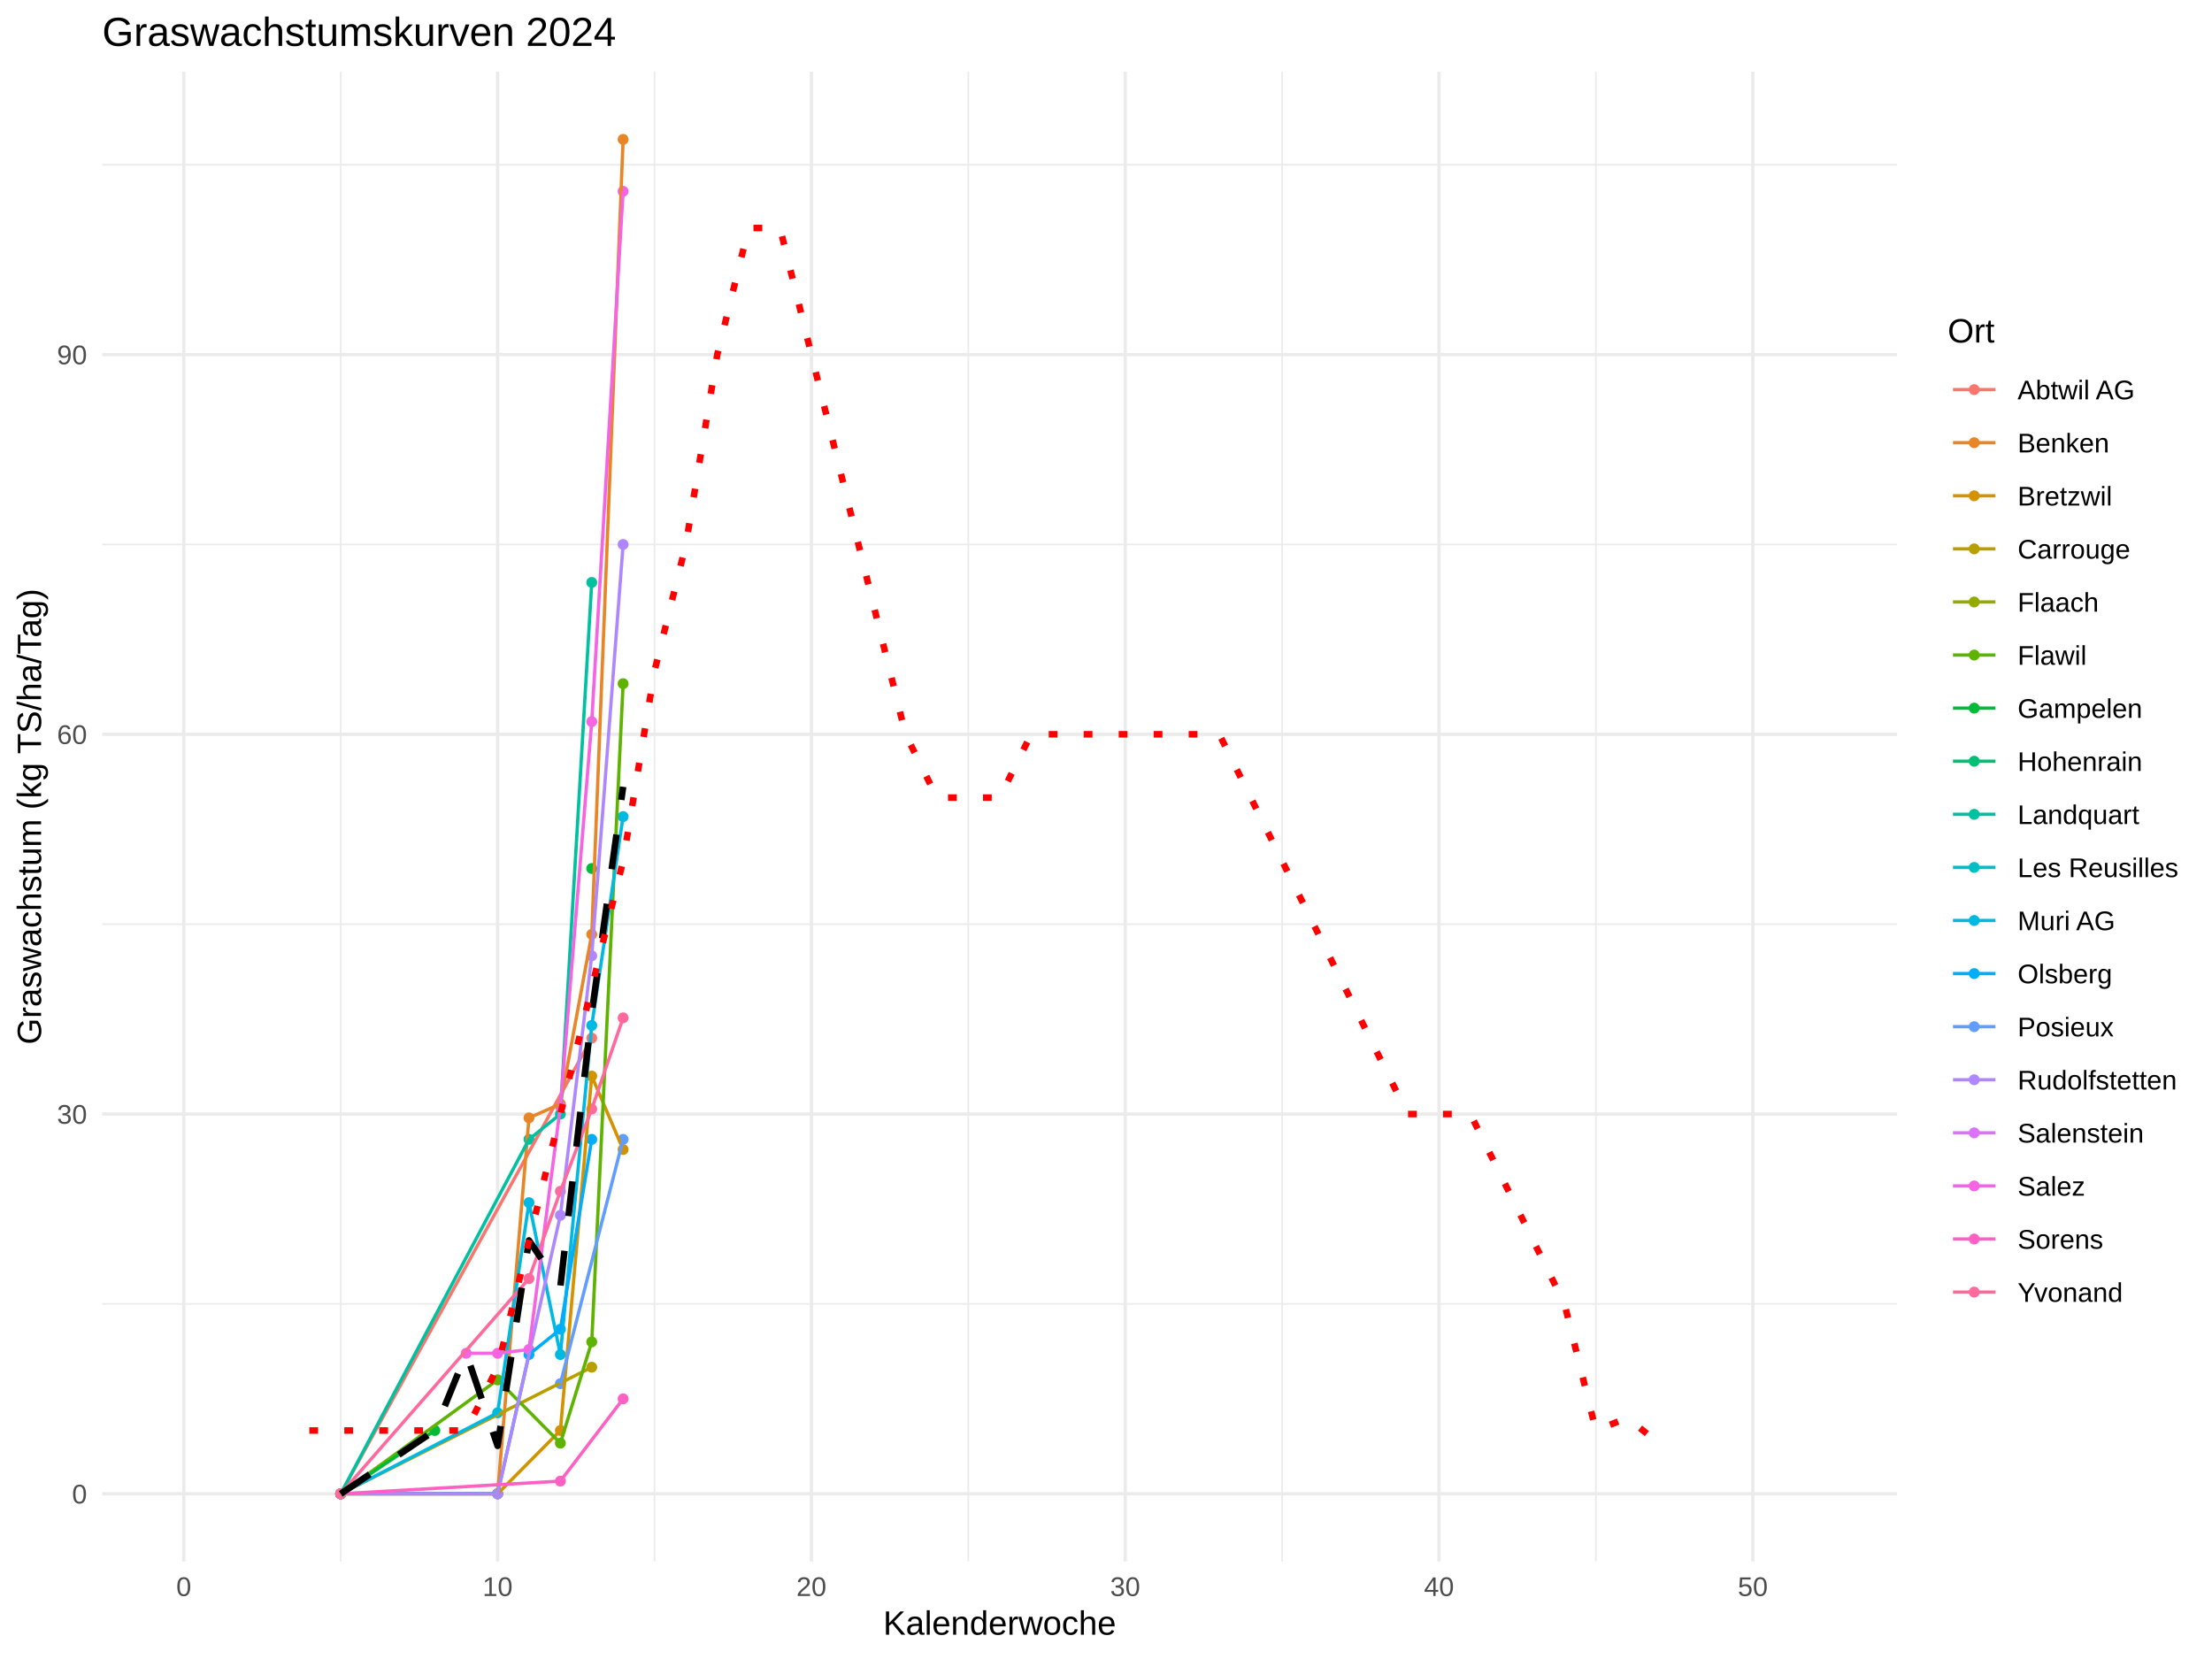
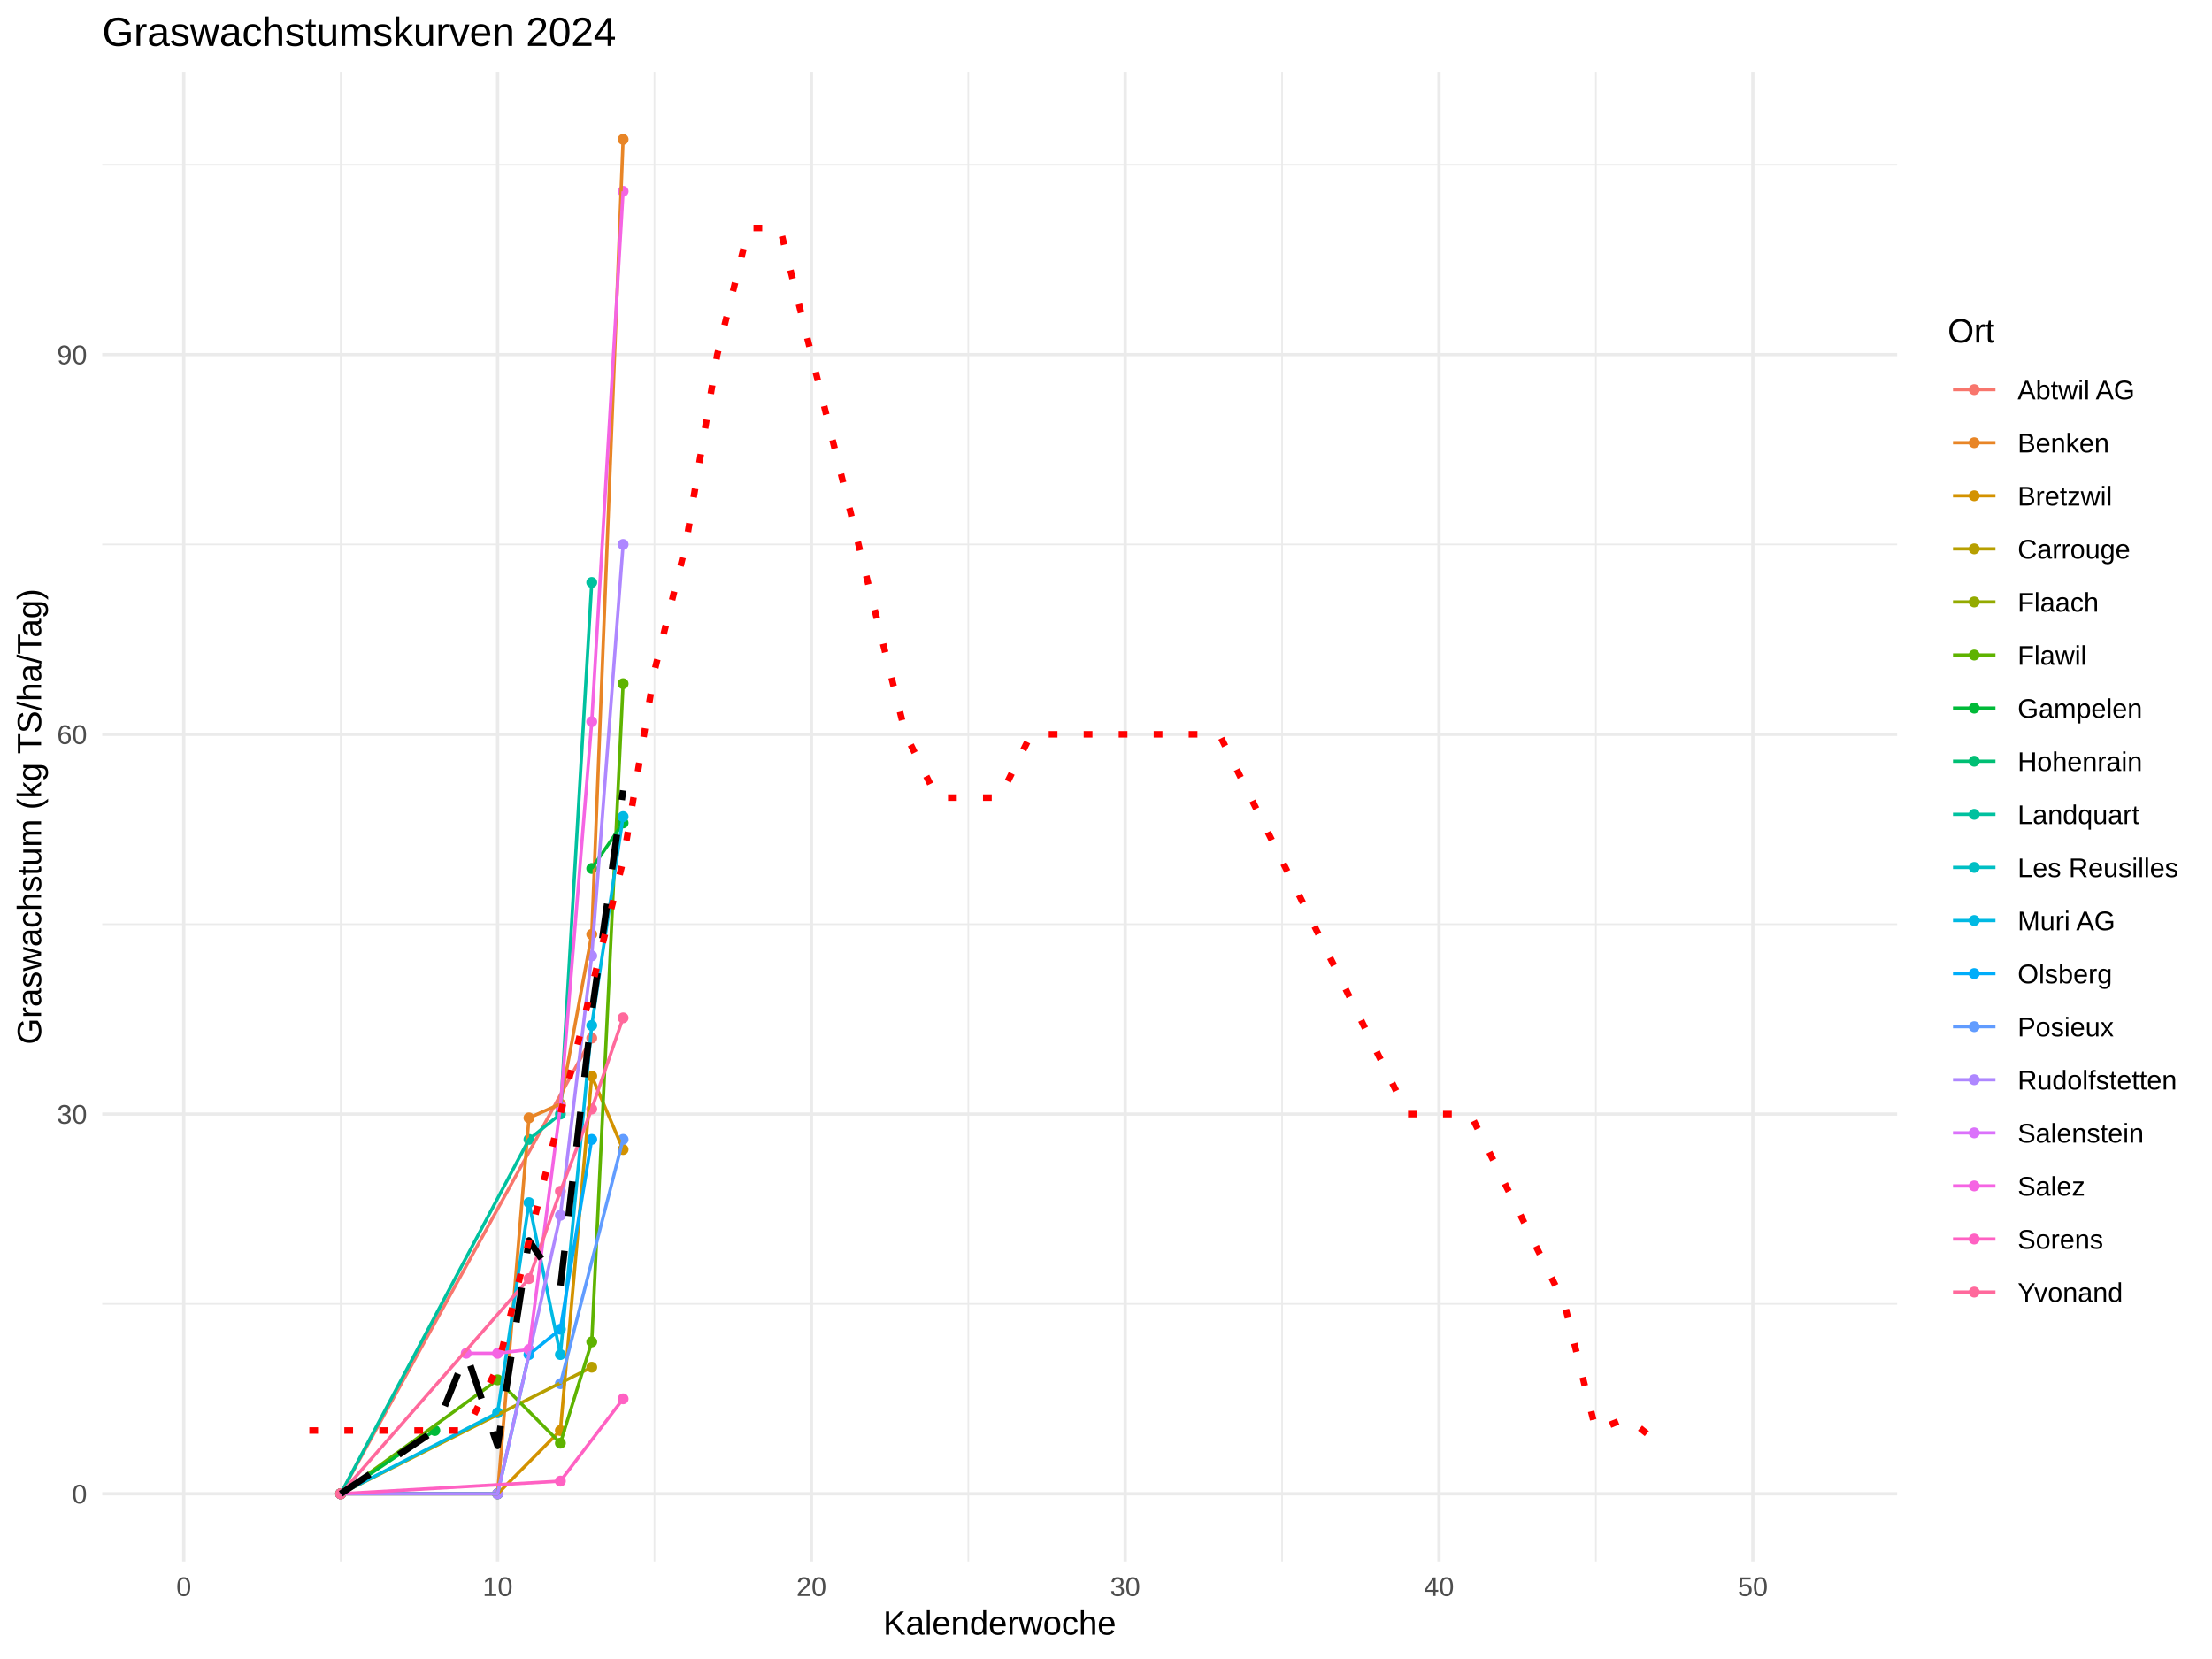
<svg xmlns="http://www.w3.org/2000/svg" class="svglite" width="720.00pt" height="540.00pt" viewBox="0 0 720.00 540.00">
  <defs>
    <style type="text/css">
    .svglite line, .svglite polyline, .svglite polygon, .svglite path, .svglite rect, .svglite circle {
      fill: none;
      stroke: #000000;
      stroke-linecap: round;
      stroke-linejoin: round;
      stroke-miterlimit: 10.00;
    }
    .svglite text {
      white-space: pre;
    }
  </style>
  </defs>
  <rect width="100%" height="100%" style="stroke: none; fill: none;" />
  <defs>
    <clipPath id="cpMC4wMHw3MjAuMDB8MC4wMHw1NDAuMDA=">
      <rect x="0.00" y="0.00" width="720.00" height="540.00" />
    </clipPath>
  </defs>
  <g clip-path="url(#cpMC4wMHw3MjAuMDB8MC4wMHw1NDAuMDA=)">
</g>
  <defs>
    <clipPath id="cpMzMuMjd8NjE3LjUyfDIzLjM0fDUwOC4yNw==">
      <rect x="33.27" y="23.34" width="584.25" height="484.93" />
    </clipPath>
  </defs>
  <g clip-path="url(#cpMzMuMjd8NjE3LjUyfDIzLjM0fDUwOC4yNw==)">
    <polyline points="33.27,424.42 617.52,424.42 " style="stroke-width: 0.53; stroke: #EBEBEB; stroke-linecap: butt;" />
    <polyline points="33.27,300.82 617.52,300.82 " style="stroke-width: 0.53; stroke: #EBEBEB; stroke-linecap: butt;" />
    <polyline points="33.27,177.22 617.52,177.22 " style="stroke-width: 0.53; stroke: #EBEBEB; stroke-linecap: butt;" />
    <polyline points="33.27,53.62 617.52,53.62 " style="stroke-width: 0.53; stroke: #EBEBEB; stroke-linecap: butt;" />
    <polyline points="110.90,508.27 110.90,23.34 " style="stroke-width: 0.53; stroke: #EBEBEB; stroke-linecap: butt;" />
    <polyline points="213.04,508.27 213.04,23.34 " style="stroke-width: 0.53; stroke: #EBEBEB; stroke-linecap: butt;" />
    <polyline points="315.18,508.27 315.18,23.34 " style="stroke-width: 0.53; stroke: #EBEBEB; stroke-linecap: butt;" />
    <polyline points="417.32,508.27 417.32,23.34 " style="stroke-width: 0.53; stroke: #EBEBEB; stroke-linecap: butt;" />
    <polyline points="519.46,508.27 519.46,23.34 " style="stroke-width: 0.53; stroke: #EBEBEB; stroke-linecap: butt;" />
    <polyline points="33.27,486.22 617.52,486.22 " style="stroke-width: 1.07; stroke: #EBEBEB; stroke-linecap: butt;" />
    <polyline points="33.27,362.62 617.52,362.62 " style="stroke-width: 1.07; stroke: #EBEBEB; stroke-linecap: butt;" />
    <polyline points="33.27,239.02 617.52,239.02 " style="stroke-width: 1.07; stroke: #EBEBEB; stroke-linecap: butt;" />
    <polyline points="33.27,115.42 617.52,115.42 " style="stroke-width: 1.07; stroke: #EBEBEB; stroke-linecap: butt;" />
    <polyline points="59.82,508.27 59.82,23.34 " style="stroke-width: 1.07; stroke: #EBEBEB; stroke-linecap: butt;" />
    <polyline points="161.97,508.27 161.97,23.34 " style="stroke-width: 1.07; stroke: #EBEBEB; stroke-linecap: butt;" />
    <polyline points="264.11,508.27 264.11,23.34 " style="stroke-width: 1.07; stroke: #EBEBEB; stroke-linecap: butt;" />
    <polyline points="366.25,508.27 366.25,23.34 " style="stroke-width: 1.07; stroke: #EBEBEB; stroke-linecap: butt;" />
    <polyline points="468.39,508.27 468.39,23.34 " style="stroke-width: 1.07; stroke: #EBEBEB; stroke-linecap: butt;" />
    <polyline points="570.54,508.27 570.54,23.34 " style="stroke-width: 1.07; stroke: #EBEBEB; stroke-linecap: butt;" />
    <circle cx="192.61" cy="337.90" r="1.42" style="stroke-width: 0.71; stroke: #F8766D; fill: #F8766D;" />
    <circle cx="110.90" cy="486.22" r="1.42" style="stroke-width: 0.71; stroke: #F8766D; fill: #F8766D;" />
    <circle cx="192.61" cy="304.12" r="1.42" style="stroke-width: 0.71; stroke: #E88526; fill: #E88526;" />
    <circle cx="172.18" cy="363.86" r="1.42" style="stroke-width: 0.71; stroke: #E88526; fill: #E88526;" />
-     <circle cx="161.97" cy="486.22" r="1.42" style="stroke-width: 0.71; stroke: #E88526; fill: #E88526;" />
    <circle cx="182.40" cy="359.33" r="1.42" style="stroke-width: 0.71; stroke: #E88526; fill: #E88526;" />
    <circle cx="110.90" cy="486.22" r="1.42" style="stroke-width: 0.71; stroke: #E88526; fill: #E88526;" />
+     <circle cx="161.97" cy="486.22" r="1.42" style="stroke-width: 0.71; stroke: #E88526; fill: #E88526;" />
    <circle cx="202.82" cy="45.38" r="1.42" style="stroke-width: 0.71; stroke: #E88526; fill: #E88526;" />
    <circle cx="192.61" cy="350.26" r="1.42" style="stroke-width: 0.71; stroke: #D39200; fill: #D39200;" />
    <circle cx="110.90" cy="486.22" r="1.42" style="stroke-width: 0.71; stroke: #D39200; fill: #D39200;" />
    <circle cx="202.82" cy="374.16" r="1.42" style="stroke-width: 0.71; stroke: #D39200; fill: #D39200;" />
    <circle cx="161.97" cy="486.22" r="1.42" style="stroke-width: 0.71; stroke: #D39200; fill: #D39200;" />
    <circle cx="182.40" cy="465.62" r="1.42" style="stroke-width: 0.71; stroke: #D39200; fill: #D39200;" />
    <circle cx="110.90" cy="486.22" r="1.42" style="stroke-width: 0.71; stroke: #B79F00; fill: #B79F00;" />
    <circle cx="192.61" cy="445.02" r="1.42" style="stroke-width: 0.71; stroke: #B79F00; fill: #B79F00;" />
    <circle cx="110.90" cy="486.22" r="1.42" style="stroke-width: 0.71; stroke: #5EB300; fill: #5EB300;" />
    <circle cx="182.40" cy="469.74" r="1.42" style="stroke-width: 0.71; stroke: #5EB300; fill: #5EB300;" />
    <circle cx="192.61" cy="436.78" r="1.42" style="stroke-width: 0.71; stroke: #5EB300; fill: #5EB300;" />
    <circle cx="202.82" cy="222.54" r="1.42" style="stroke-width: 0.71; stroke: #5EB300; fill: #5EB300;" />
    <circle cx="161.97" cy="449.14" r="1.42" style="stroke-width: 0.71; stroke: #5EB300; fill: #5EB300;" />
    <circle cx="141.54" cy="465.62" r="1.42" style="stroke-width: 0.71; stroke: #00BA38; fill: #00BA38;" />
    <circle cx="110.90" cy="486.22" r="1.42" style="stroke-width: 0.71; stroke: #00BA38; fill: #00BA38;" />
+     <circle cx="202.82" cy="267.86" r="1.42" style="stroke-width: 0.71; stroke: #00BA38; fill: #00BA38;" />
    <circle cx="192.61" cy="282.69" r="1.42" style="stroke-width: 0.71; stroke: #00BA38; fill: #00BA38;" />
    <circle cx="110.90" cy="486.22" r="1.42" style="stroke-width: 0.71; stroke: #00BF74; fill: #00BF74;" />
    <circle cx="172.18" cy="370.86" r="1.42" style="stroke-width: 0.71; stroke: #00C19F; fill: #00C19F;" />
    <circle cx="182.40" cy="362.62" r="1.42" style="stroke-width: 0.71; stroke: #00C19F; fill: #00C19F;" />
    <circle cx="110.90" cy="486.22" r="1.42" style="stroke-width: 0.71; stroke: #00C19F; fill: #00C19F;" />
    <circle cx="192.61" cy="189.58" r="1.42" style="stroke-width: 0.71; stroke: #00C19F; fill: #00C19F;" />
    <circle cx="110.90" cy="486.22" r="1.42" style="stroke-width: 0.71; stroke: #00BFC4; fill: #00BFC4;" />
    <circle cx="202.82" cy="265.80" r="1.42" style="stroke-width: 0.71; stroke: #00B9E3; fill: #00B9E3;" />
    <circle cx="110.90" cy="486.22" r="1.42" style="stroke-width: 0.71; stroke: #00B9E3; fill: #00B9E3;" />
+     <circle cx="182.40" cy="440.90" r="1.42" style="stroke-width: 0.71; stroke: #00B9E3; fill: #00B9E3;" />
    <circle cx="161.97" cy="459.86" r="1.42" style="stroke-width: 0.71; stroke: #00B9E3; fill: #00B9E3;" />
-     <circle cx="182.40" cy="440.90" r="1.42" style="stroke-width: 0.71; stroke: #00B9E3; fill: #00B9E3;" />
    <circle cx="192.61" cy="333.78" r="1.42" style="stroke-width: 0.71; stroke: #00B9E3; fill: #00B9E3;" />
    <circle cx="172.18" cy="391.46" r="1.42" style="stroke-width: 0.71; stroke: #00B9E3; fill: #00B9E3;" />
    <circle cx="110.90" cy="486.22" r="1.42" style="stroke-width: 0.71; stroke: #00ADFA; fill: #00ADFA;" />
    <circle cx="172.18" cy="440.90" r="1.42" style="stroke-width: 0.71; stroke: #00ADFA; fill: #00ADFA;" />
+     <circle cx="192.61" cy="370.86" r="1.42" style="stroke-width: 0.71; stroke: #00ADFA; fill: #00ADFA;" />
    <circle cx="182.40" cy="432.66" r="1.42" style="stroke-width: 0.71; stroke: #00ADFA; fill: #00ADFA;" />
-     <circle cx="192.61" cy="370.86" r="1.42" style="stroke-width: 0.71; stroke: #00ADFA; fill: #00ADFA;" />
    <circle cx="161.97" cy="486.22" r="1.42" style="stroke-width: 0.71; stroke: #00ADFA; fill: #00ADFA;" />
    <circle cx="182.40" cy="450.38" r="1.42" style="stroke-width: 0.71; stroke: #619CFF; fill: #619CFF;" />
    <circle cx="202.82" cy="370.86" r="1.42" style="stroke-width: 0.71; stroke: #619CFF; fill: #619CFF;" />
    <circle cx="182.40" cy="395.58" r="1.42" style="stroke-width: 0.71; stroke: #AE87FF; fill: #AE87FF;" />
    <circle cx="161.97" cy="486.22" r="1.42" style="stroke-width: 0.71; stroke: #AE87FF; fill: #AE87FF;" />
    <circle cx="202.82" cy="177.22" r="1.42" style="stroke-width: 0.71; stroke: #AE87FF; fill: #AE87FF;" />
+     <circle cx="192.61" cy="311.12" r="1.42" style="stroke-width: 0.71; stroke: #AE87FF; fill: #AE87FF;" />
    <circle cx="110.90" cy="486.22" r="1.42" style="stroke-width: 0.71; stroke: #AE87FF; fill: #AE87FF;" />
-     <circle cx="192.61" cy="311.12" r="1.42" style="stroke-width: 0.71; stroke: #AE87FF; fill: #AE87FF;" />
    <circle cx="110.90" cy="486.22" r="1.42" style="stroke-width: 0.71; stroke: #DB72FB; fill: #DB72FB;" />
-     <circle cx="202.82" cy="62.27" r="1.42" style="stroke-width: 0.71; stroke: #F564E3; fill: #F564E3;" />
    <circle cx="161.97" cy="440.49" r="1.42" style="stroke-width: 0.71; stroke: #F564E3; fill: #F564E3;" />
    <circle cx="182.40" cy="360.15" r="1.42" style="stroke-width: 0.71; stroke: #F564E3; fill: #F564E3;" />
    <circle cx="192.61" cy="234.90" r="1.42" style="stroke-width: 0.71; stroke: #F564E3; fill: #F564E3;" />
    <circle cx="172.18" cy="439.26" r="1.42" style="stroke-width: 0.71; stroke: #F564E3; fill: #F564E3;" />
    <circle cx="151.75" cy="440.49" r="1.42" style="stroke-width: 0.71; stroke: #F564E3; fill: #F564E3;" />
+     <circle cx="202.82" cy="62.27" r="1.42" style="stroke-width: 0.71; stroke: #F564E3; fill: #F564E3;" />
    <circle cx="202.82" cy="455.32" r="1.42" style="stroke-width: 0.71; stroke: #FF61C3; fill: #FF61C3;" />
    <circle cx="110.90" cy="486.22" r="1.42" style="stroke-width: 0.71; stroke: #FF61C3; fill: #FF61C3;" />
    <circle cx="110.90" cy="486.22" r="1.42" style="stroke-width: 0.71; stroke: #FF61C3; fill: #FF61C3;" />
    <circle cx="182.40" cy="482.10" r="1.42" style="stroke-width: 0.71; stroke: #FF61C3; fill: #FF61C3;" />
    <circle cx="110.90" cy="486.22" r="1.42" style="stroke-width: 0.71; stroke: #93AA00; fill: #93AA00;" />
    <circle cx="110.90" cy="486.22" r="1.42" style="stroke-width: 0.71; stroke: #FF699C; fill: #FF699C;" />
    <circle cx="182.40" cy="387.75" r="1.42" style="stroke-width: 0.71; stroke: #FF699C; fill: #FF699C;" />
    <circle cx="192.61" cy="360.97" r="1.42" style="stroke-width: 0.71; stroke: #FF699C; fill: #FF699C;" />
    <circle cx="172.18" cy="416.18" r="1.42" style="stroke-width: 0.71; stroke: #FF699C; fill: #FF699C;" />
    <circle cx="202.82" cy="331.31" r="1.42" style="stroke-width: 0.71; stroke: #FF699C; fill: #FF699C;" />
    <polyline points="110.90,486.22 192.61,337.90 " style="stroke-width: 1.07; stroke: #F8766D; stroke-linecap: butt;" />
    <polyline points="110.90,486.22 161.97,486.22 172.18,363.86 182.40,359.33 192.61,304.12 202.82,45.38 " style="stroke-width: 1.07; stroke: #E88526; stroke-linecap: butt;" />
    <polyline points="110.90,486.22 161.97,486.22 182.40,465.62 192.61,350.26 202.82,374.16 " style="stroke-width: 1.07; stroke: #D39200; stroke-linecap: butt;" />
    <polyline points="110.90,486.22 192.61,445.02 " style="stroke-width: 1.07; stroke: #B79F00; stroke-linecap: butt;" />
    <polyline points="110.90,486.22 161.97,449.14 182.40,469.74 192.61,436.78 202.82,222.54 " style="stroke-width: 1.07; stroke: #5EB300; stroke-linecap: butt;" />
    <polyline points="110.90,486.22 141.54,465.62 " style="stroke-width: 1.07; stroke: #00BA38; stroke-linecap: butt;" />
+     <polyline points="192.61,282.69 202.82,267.86 " style="stroke-width: 1.07; stroke: #00BA38; stroke-linecap: butt;" />
    <polyline points="110.90,486.22 172.18,370.86 182.40,362.62 192.61,189.58 " style="stroke-width: 1.07; stroke: #00C19F; stroke-linecap: butt;" />
    <polyline points="110.90,486.22 161.97,459.86 172.18,391.46 182.40,440.90 192.61,333.78 202.82,265.80 " style="stroke-width: 1.07; stroke: #00B9E3; stroke-linecap: butt;" />
    <polyline points="110.90,486.22 161.97,486.22 172.18,440.90 182.40,432.66 192.61,370.86 " style="stroke-width: 1.07; stroke: #00ADFA; stroke-linecap: butt;" />
    <polyline points="182.40,450.38 202.82,370.86 " style="stroke-width: 1.07; stroke: #619CFF; stroke-linecap: butt;" />
    <polyline points="110.90,486.22 161.97,486.22 182.40,395.58 192.61,311.12 202.82,177.22 " style="stroke-width: 1.07; stroke: #AE87FF; stroke-linecap: butt;" />
    <polyline points="151.75,440.49 161.97,440.49 172.18,439.26 182.40,360.15 192.61,234.90 202.82,62.27 " style="stroke-width: 1.07; stroke: #F564E3; stroke-linecap: butt;" />
    <polyline points="110.90,486.22 110.90,486.22 182.40,482.10 202.82,455.32 " style="stroke-width: 1.07; stroke: #FF61C3; stroke-linecap: butt;" />
    <polyline points="110.90,486.22 172.18,416.18 182.40,387.75 192.61,360.97 202.82,331.31 " style="stroke-width: 1.07; stroke: #FF699C; stroke-linecap: butt;" />
-     <polyline points="110.90,486.22 141.54,465.62 151.75,440.49 161.97,470.63 172.18,403.75 182.40,418.80 192.61,329.83 202.82,256.10 " style="stroke-width: 2.13; stroke-dasharray: 11.38,11.38; stroke-linecap: butt;" />
+     <polyline points="110.90,486.22 141.54,465.62 151.75,440.49 161.97,470.63 172.18,403.75 182.40,418.80 192.61,329.83 202.82,257.27 " style="stroke-width: 2.13; stroke-dasharray: 11.38,11.38; stroke-linecap: butt;" />
    <polyline points="100.68,465.62 110.90,465.62 121.11,465.62 131.32,465.62 141.54,465.62 151.75,465.62 161.97,445.02 172.18,403.82 182.40,362.62 192.61,321.42 202.82,280.22 213.04,218.42 223.25,177.22 233.47,115.42 243.68,74.22 253.89,74.22 264.11,115.42 274.32,156.62 284.54,197.82 294.75,239.02 304.97,259.62 315.18,259.62 325.39,259.62 335.61,239.02 345.82,239.02 356.04,239.02 366.25,239.02 376.47,239.02 386.68,239.02 396.89,239.02 407.11,259.62 417.32,280.22 427.54,300.82 437.75,321.42 447.96,342.02 458.18,362.62 468.39,362.62 478.61,362.62 488.82,383.22 499.04,403.82 509.25,424.42 519.46,465.62 529.68,461.50 539.89,469.74 " style="stroke-width: 2.13; stroke: #FF0000; stroke-dasharray: 2.85,8.54; stroke-linecap: butt;" />
  </g>
  <g clip-path="url(#cpMC4wMHw3MjAuMDB8MC4wMHw1NDAuMDA=)">
    <text x="28.34" y="489.38" text-anchor="end" style="font-size: 8.80px;fill: #4D4D4D; font-family: &quot;Arial&quot;;" textLength="4.90px" lengthAdjust="spacingAndGlyphs">0</text>
    <text x="28.34" y="365.78" text-anchor="end" style="font-size: 8.80px;fill: #4D4D4D; font-family: &quot;Arial&quot;;" textLength="9.79px" lengthAdjust="spacingAndGlyphs">30</text>
    <text x="28.34" y="242.17" text-anchor="end" style="font-size: 8.80px;fill: #4D4D4D; font-family: &quot;Arial&quot;;" textLength="9.79px" lengthAdjust="spacingAndGlyphs">60</text>
    <text x="28.34" y="118.57" text-anchor="end" style="font-size: 8.80px;fill: #4D4D4D; font-family: &quot;Arial&quot;;" textLength="9.79px" lengthAdjust="spacingAndGlyphs">90</text>
    <text x="59.82" y="519.50" text-anchor="middle" style="font-size: 8.80px;fill: #4D4D4D; font-family: &quot;Arial&quot;;" textLength="4.90px" lengthAdjust="spacingAndGlyphs">0</text>
    <text x="161.97" y="519.50" text-anchor="middle" style="font-size: 8.80px;fill: #4D4D4D; font-family: &quot;Arial&quot;;" textLength="9.79px" lengthAdjust="spacingAndGlyphs">10</text>
    <text x="264.11" y="519.50" text-anchor="middle" style="font-size: 8.80px;fill: #4D4D4D; font-family: &quot;Arial&quot;;" textLength="9.79px" lengthAdjust="spacingAndGlyphs">20</text>
    <text x="366.25" y="519.50" text-anchor="middle" style="font-size: 8.80px;fill: #4D4D4D; font-family: &quot;Arial&quot;;" textLength="9.79px" lengthAdjust="spacingAndGlyphs">30</text>
    <text x="468.39" y="519.50" text-anchor="middle" style="font-size: 8.80px;fill: #4D4D4D; font-family: &quot;Arial&quot;;" textLength="9.79px" lengthAdjust="spacingAndGlyphs">40</text>
    <text x="570.54" y="519.50" text-anchor="middle" style="font-size: 8.80px;fill: #4D4D4D; font-family: &quot;Arial&quot;;" textLength="9.79px" lengthAdjust="spacingAndGlyphs">50</text>
    <text x="325.39" y="532.09" text-anchor="middle" style="font-size: 11.00px; font-family: &quot;Arial&quot;;" textLength="75.84px" lengthAdjust="spacingAndGlyphs">Kalenderwoche</text>
    <text transform="translate(13.37,265.80) rotate(-90)" text-anchor="middle" style="font-size: 11.00px; font-family: &quot;Arial&quot;;" textLength="149.77px" lengthAdjust="spacingAndGlyphs">Graswachstum (kg TS/ha/Tag)</text>
    <text x="633.96" y="111.49" style="font-size: 11.00px; font-family: &quot;Arial&quot;;" textLength="15.27px" lengthAdjust="spacingAndGlyphs">Ort</text>
    <circle cx="642.60" cy="126.82" r="1.42" style="stroke-width: 0.71; stroke: #F8766D; fill: #F8766D;" />
    <line x1="635.69" y1="126.82" x2="649.51" y2="126.82" style="stroke-width: 1.07; stroke: #F8766D; stroke-linecap: butt;" />
    <circle cx="642.60" cy="144.10" r="1.42" style="stroke-width: 0.71; stroke: #E88526; fill: #E88526;" />
    <line x1="635.69" y1="144.10" x2="649.51" y2="144.10" style="stroke-width: 1.07; stroke: #E88526; stroke-linecap: butt;" />
    <circle cx="642.60" cy="161.38" r="1.42" style="stroke-width: 0.71; stroke: #D39200; fill: #D39200;" />
    <line x1="635.69" y1="161.38" x2="649.51" y2="161.38" style="stroke-width: 1.07; stroke: #D39200; stroke-linecap: butt;" />
    <circle cx="642.60" cy="178.66" r="1.42" style="stroke-width: 0.71; stroke: #B79F00; fill: #B79F00;" />
    <line x1="635.69" y1="178.66" x2="649.51" y2="178.66" style="stroke-width: 1.07; stroke: #B79F00; stroke-linecap: butt;" />
    <circle cx="642.60" cy="195.94" r="1.42" style="stroke-width: 0.71; stroke: #93AA00; fill: #93AA00;" />
    <line x1="635.69" y1="195.94" x2="649.51" y2="195.94" style="stroke-width: 1.07; stroke: #93AA00; stroke-linecap: butt;" />
    <circle cx="642.60" cy="213.22" r="1.42" style="stroke-width: 0.71; stroke: #5EB300; fill: #5EB300;" />
    <line x1="635.69" y1="213.22" x2="649.51" y2="213.22" style="stroke-width: 1.07; stroke: #5EB300; stroke-linecap: butt;" />
    <circle cx="642.60" cy="230.50" r="1.42" style="stroke-width: 0.71; stroke: #00BA38; fill: #00BA38;" />
    <line x1="635.69" y1="230.50" x2="649.51" y2="230.50" style="stroke-width: 1.07; stroke: #00BA38; stroke-linecap: butt;" />
    <circle cx="642.60" cy="247.78" r="1.42" style="stroke-width: 0.71; stroke: #00BF74; fill: #00BF74;" />
    <line x1="635.69" y1="247.78" x2="649.51" y2="247.78" style="stroke-width: 1.07; stroke: #00BF74; stroke-linecap: butt;" />
    <circle cx="642.60" cy="265.06" r="1.42" style="stroke-width: 0.71; stroke: #00C19F; fill: #00C19F;" />
    <line x1="635.69" y1="265.06" x2="649.51" y2="265.06" style="stroke-width: 1.07; stroke: #00C19F; stroke-linecap: butt;" />
    <circle cx="642.60" cy="282.34" r="1.42" style="stroke-width: 0.71; stroke: #00BFC4; fill: #00BFC4;" />
    <line x1="635.69" y1="282.34" x2="649.51" y2="282.34" style="stroke-width: 1.07; stroke: #00BFC4; stroke-linecap: butt;" />
    <circle cx="642.60" cy="299.62" r="1.42" style="stroke-width: 0.71; stroke: #00B9E3; fill: #00B9E3;" />
    <line x1="635.69" y1="299.62" x2="649.51" y2="299.62" style="stroke-width: 1.07; stroke: #00B9E3; stroke-linecap: butt;" />
    <circle cx="642.60" cy="316.90" r="1.42" style="stroke-width: 0.71; stroke: #00ADFA; fill: #00ADFA;" />
    <line x1="635.69" y1="316.90" x2="649.51" y2="316.90" style="stroke-width: 1.07; stroke: #00ADFA; stroke-linecap: butt;" />
    <circle cx="642.60" cy="334.18" r="1.42" style="stroke-width: 0.71; stroke: #619CFF; fill: #619CFF;" />
    <line x1="635.69" y1="334.18" x2="649.51" y2="334.18" style="stroke-width: 1.07; stroke: #619CFF; stroke-linecap: butt;" />
    <circle cx="642.60" cy="351.46" r="1.42" style="stroke-width: 0.71; stroke: #AE87FF; fill: #AE87FF;" />
    <line x1="635.69" y1="351.46" x2="649.51" y2="351.46" style="stroke-width: 1.07; stroke: #AE87FF; stroke-linecap: butt;" />
    <circle cx="642.60" cy="368.74" r="1.42" style="stroke-width: 0.71; stroke: #DB72FB; fill: #DB72FB;" />
    <line x1="635.69" y1="368.74" x2="649.51" y2="368.74" style="stroke-width: 1.07; stroke: #DB72FB; stroke-linecap: butt;" />
    <circle cx="642.60" cy="386.02" r="1.42" style="stroke-width: 0.71; stroke: #F564E3; fill: #F564E3;" />
    <line x1="635.69" y1="386.02" x2="649.51" y2="386.02" style="stroke-width: 1.07; stroke: #F564E3; stroke-linecap: butt;" />
    <circle cx="642.60" cy="403.30" r="1.42" style="stroke-width: 0.71; stroke: #FF61C3; fill: #FF61C3;" />
    <line x1="635.69" y1="403.30" x2="649.51" y2="403.30" style="stroke-width: 1.07; stroke: #FF61C3; stroke-linecap: butt;" />
    <circle cx="642.60" cy="420.58" r="1.42" style="stroke-width: 0.71; stroke: #FF699C; fill: #FF699C;" />
    <line x1="635.69" y1="420.58" x2="649.51" y2="420.58" style="stroke-width: 1.07; stroke: #FF699C; stroke-linecap: butt;" />
    <text x="656.72" y="129.98" style="font-size: 8.80px; font-family: &quot;Arial&quot;;" textLength="38.61px" lengthAdjust="spacingAndGlyphs">Abtwil AG</text>
    <text x="656.72" y="147.26" style="font-size: 8.80px; font-family: &quot;Arial&quot;;" textLength="29.85px" lengthAdjust="spacingAndGlyphs">Benken</text>
    <text x="656.72" y="164.54" style="font-size: 8.80px; font-family: &quot;Arial&quot;;" textLength="30.79px" lengthAdjust="spacingAndGlyphs">Bretzwil</text>
    <text x="656.72" y="181.82" style="font-size: 8.80px; font-family: &quot;Arial&quot;;" textLength="36.69px" lengthAdjust="spacingAndGlyphs">Carrouge</text>
    <text x="656.72" y="199.10" style="font-size: 8.80px; font-family: &quot;Arial&quot;;" textLength="26.41px" lengthAdjust="spacingAndGlyphs">Flaach</text>
    <text x="656.72" y="216.38" style="font-size: 8.80px; font-family: &quot;Arial&quot;;" textLength="22.47px" lengthAdjust="spacingAndGlyphs">Flawil</text>
    <text x="656.72" y="233.66" style="font-size: 8.80px; font-family: &quot;Arial&quot;;" textLength="40.60px" lengthAdjust="spacingAndGlyphs">Gampelen</text>
    <text x="656.72" y="250.94" style="font-size: 8.80px; font-family: &quot;Arial&quot;;" textLength="40.61px" lengthAdjust="spacingAndGlyphs">Hohenrain</text>
    <text x="656.72" y="268.22" style="font-size: 8.80px; font-family: &quot;Arial&quot;;" textLength="39.64px" lengthAdjust="spacingAndGlyphs">Landquart</text>
    <text x="656.72" y="285.50" style="font-size: 8.80px; font-family: &quot;Arial&quot;;" textLength="52.32px" lengthAdjust="spacingAndGlyphs">Les Reusilles</text>
    <text x="656.72" y="302.78" style="font-size: 8.80px; font-family: &quot;Arial&quot;;" textLength="32.26px" lengthAdjust="spacingAndGlyphs">Muri AG</text>
    <text x="656.72" y="320.06" style="font-size: 8.80px; font-family: &quot;Arial&quot;;" textLength="30.81px" lengthAdjust="spacingAndGlyphs">Olsberg</text>
    <text x="656.72" y="337.34" style="font-size: 8.80px; font-family: &quot;Arial&quot;;" textLength="31.31px" lengthAdjust="spacingAndGlyphs">Posieux</text>
    <text x="656.72" y="354.62" style="font-size: 8.80px; font-family: &quot;Arial&quot;;" textLength="51.84px" lengthAdjust="spacingAndGlyphs">Rudolfstetten</text>
    <text x="656.72" y="371.90" style="font-size: 8.80px; font-family: &quot;Arial&quot;;" textLength="41.09px" lengthAdjust="spacingAndGlyphs">Salenstein</text>
    <text x="656.72" y="389.18" style="font-size: 8.80px; font-family: &quot;Arial&quot;;" textLength="22.01px" lengthAdjust="spacingAndGlyphs">Salez</text>
    <text x="656.72" y="406.46" style="font-size: 8.80px; font-family: &quot;Arial&quot;;" textLength="27.89px" lengthAdjust="spacingAndGlyphs">Sorens</text>
    <text x="656.72" y="423.74" style="font-size: 8.80px; font-family: &quot;Arial&quot;;" textLength="34.75px" lengthAdjust="spacingAndGlyphs">Yvonand</text>
    <text x="33.27" y="14.94" style="font-size: 13.20px; font-family: &quot;Arial&quot;;" textLength="167.16px" lengthAdjust="spacingAndGlyphs">Graswachstumskurven 2024</text>
  </g>
</svg>
